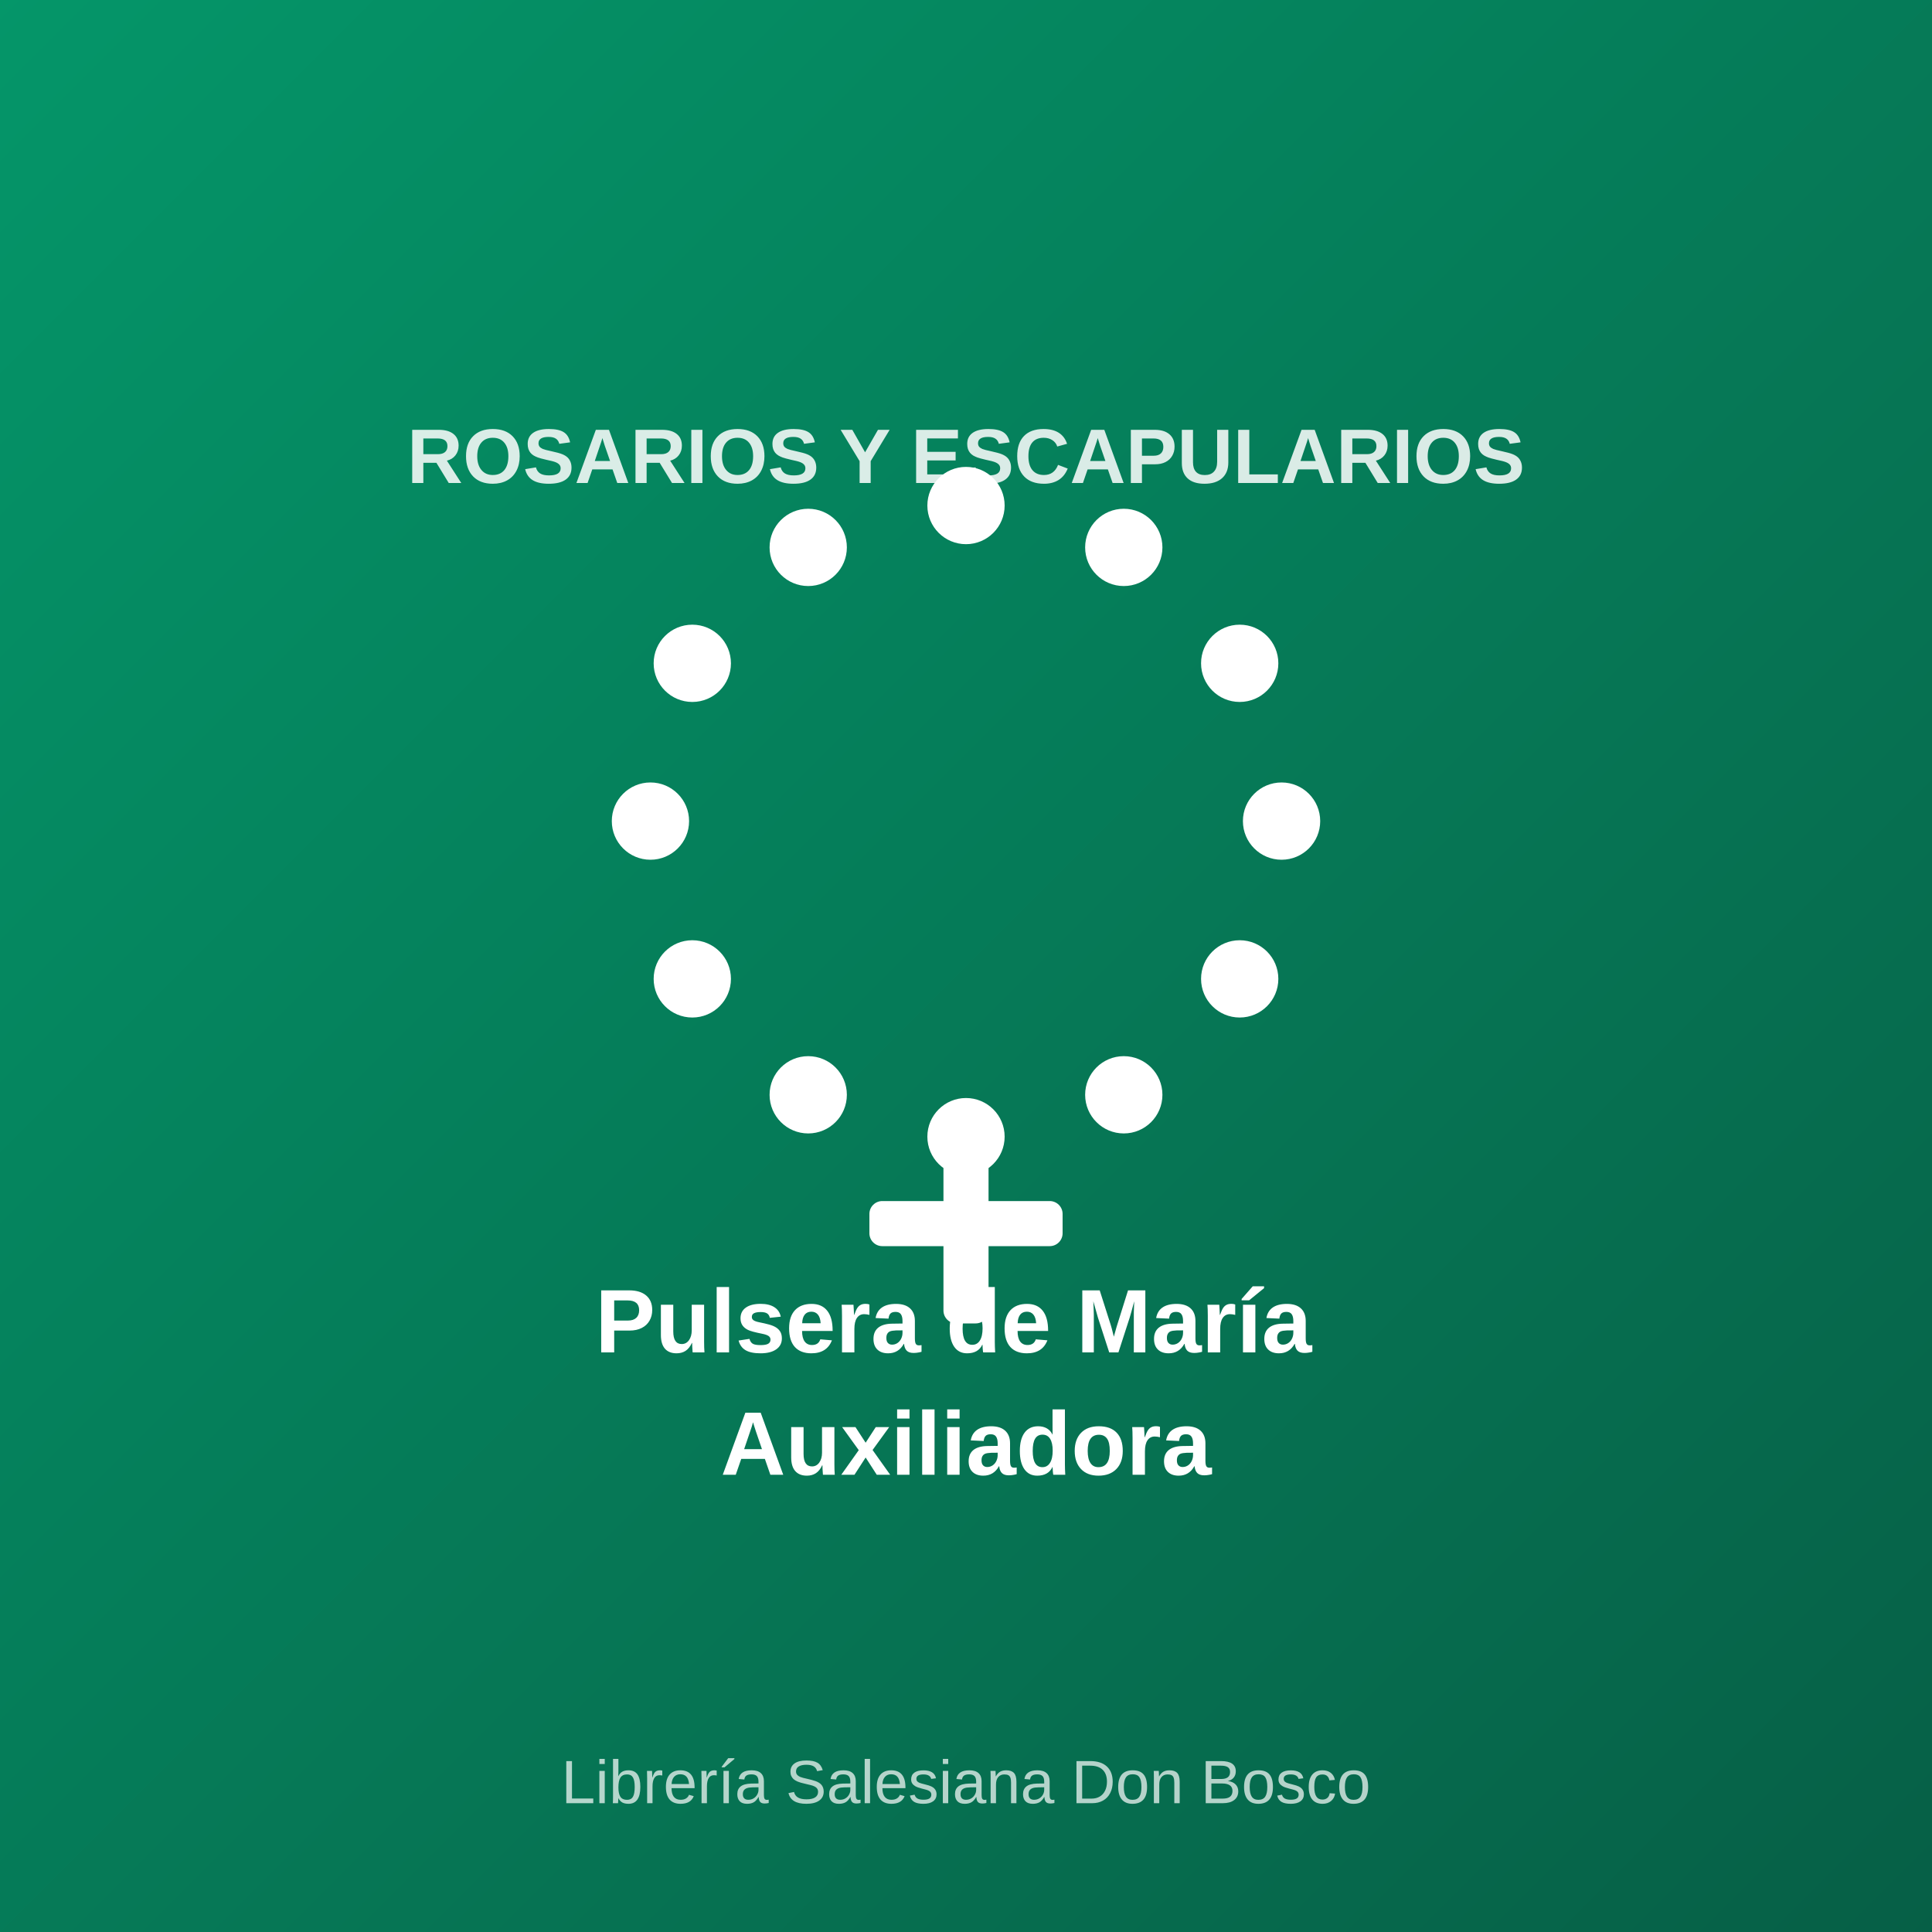
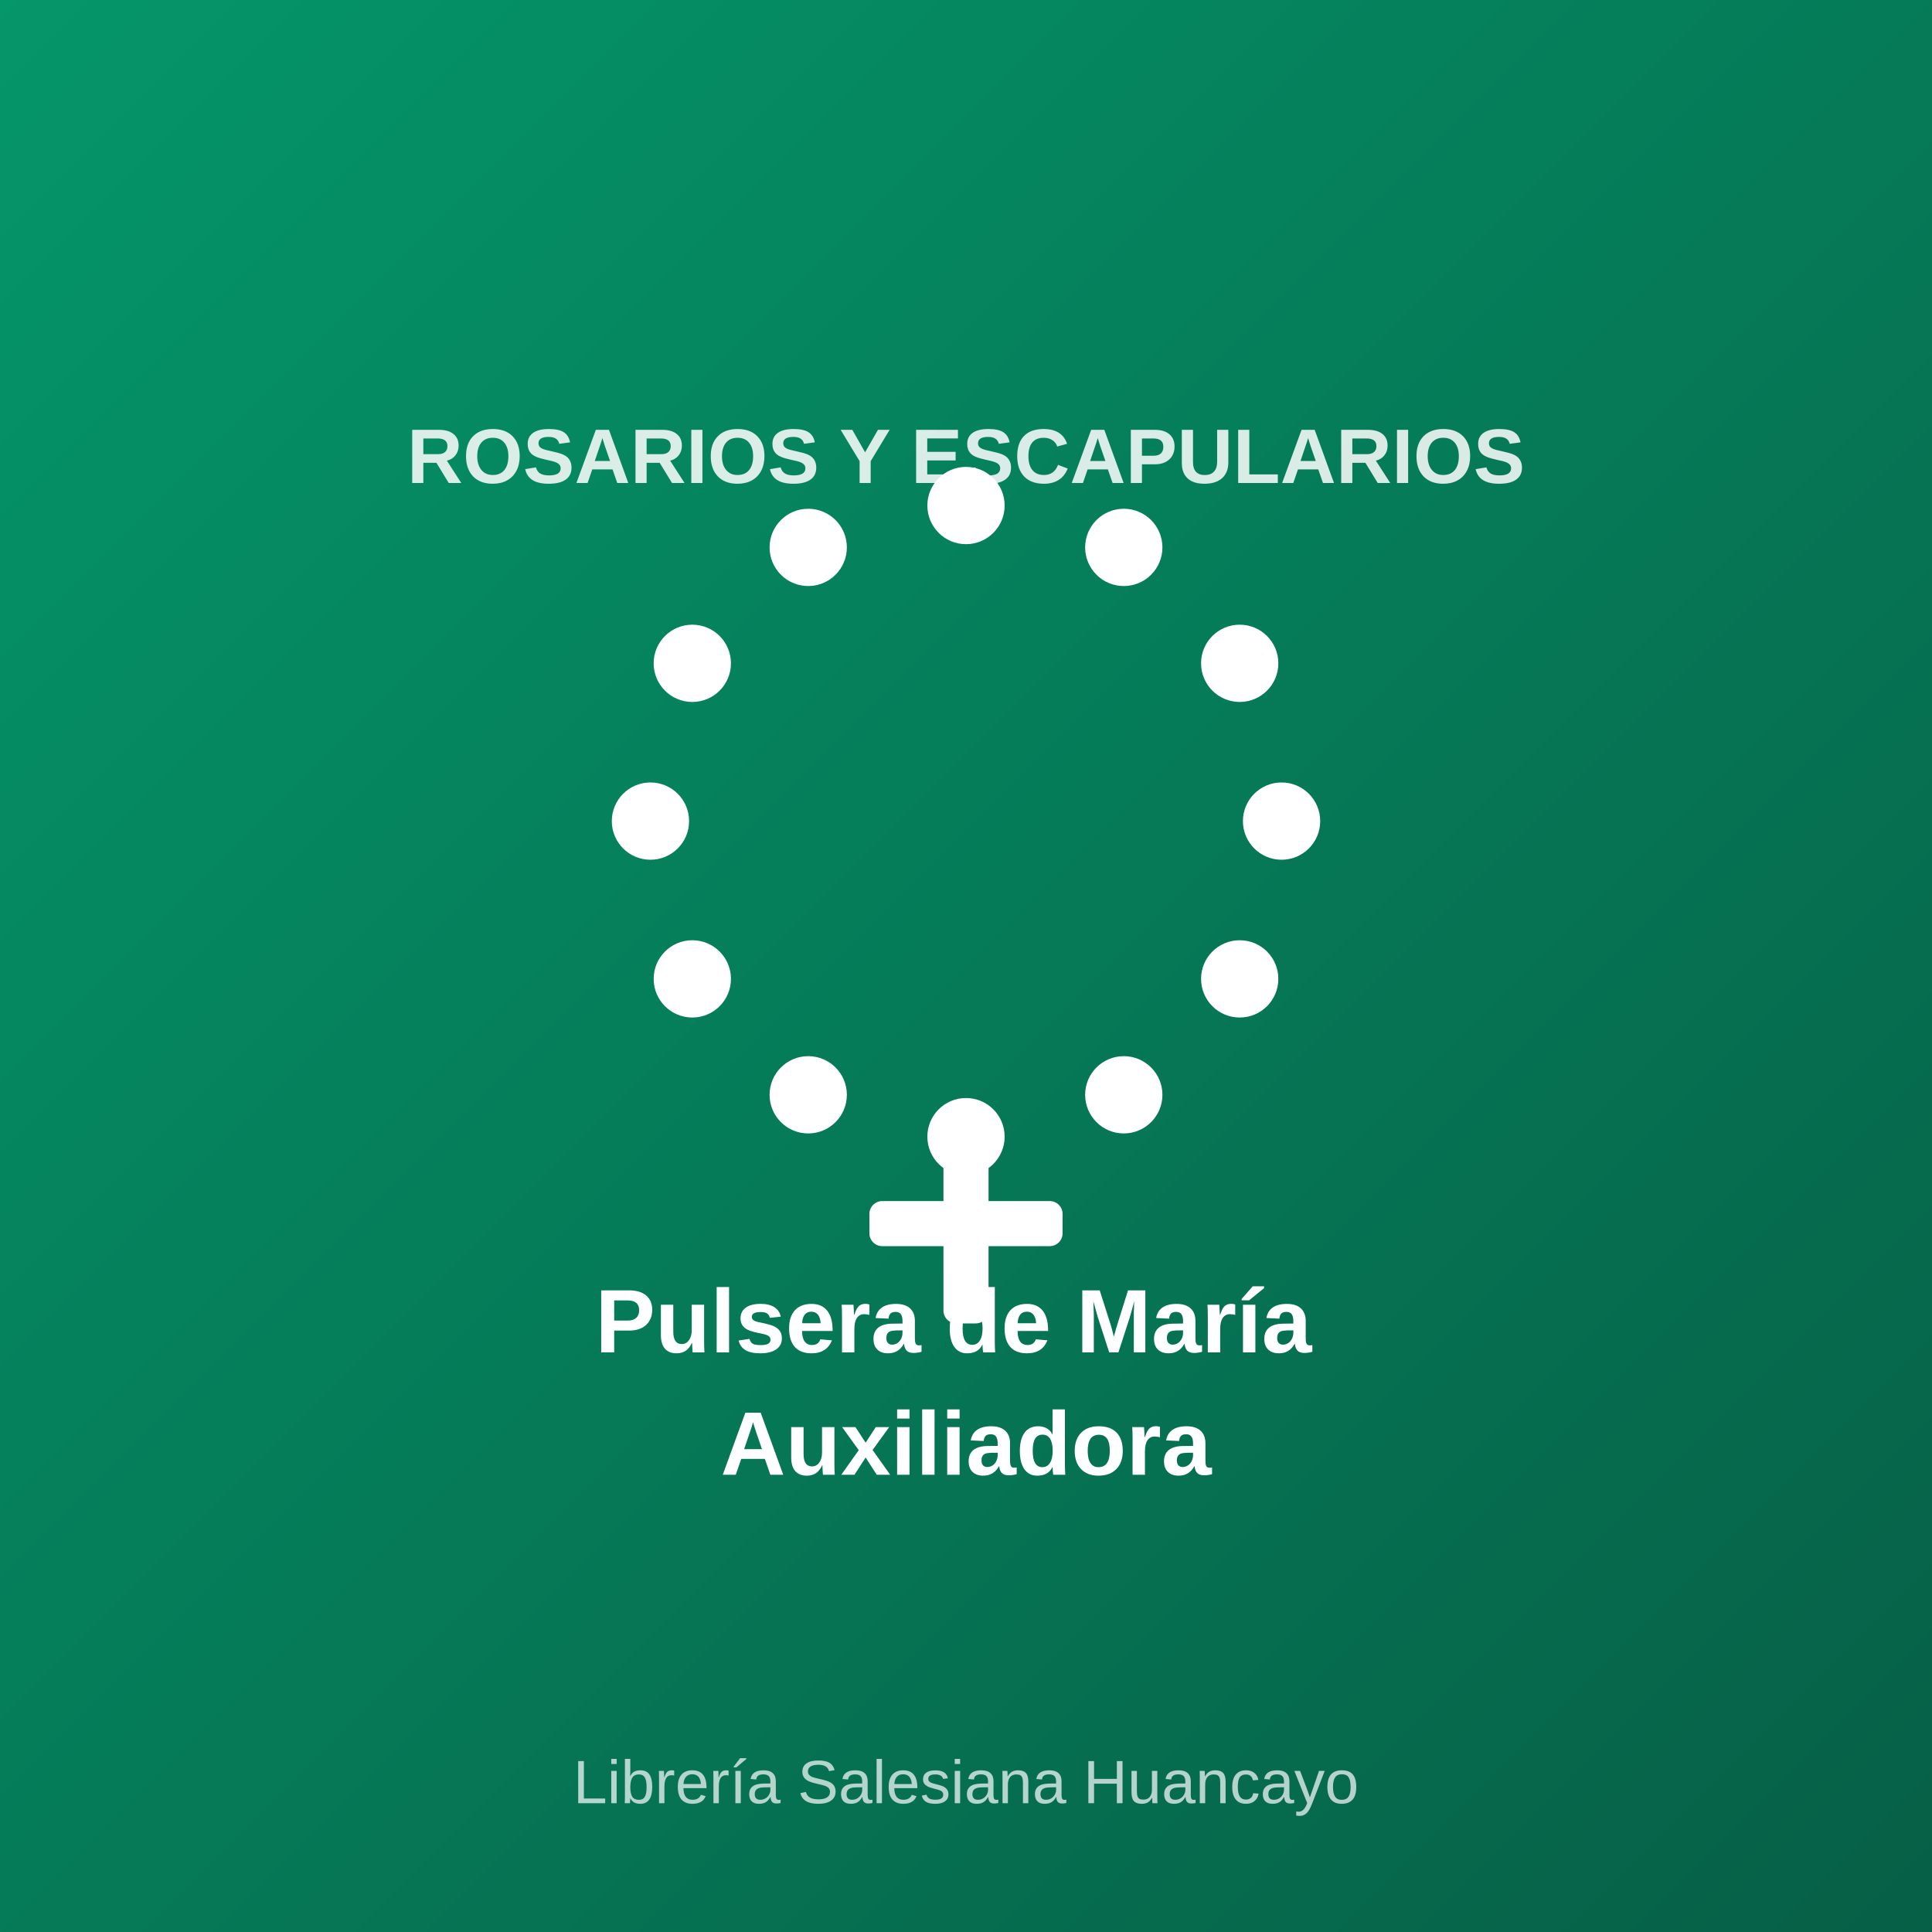
<svg xmlns="http://www.w3.org/2000/svg" width="600" height="600" viewBox="0 0 600 600">
  <defs>
    <linearGradient id="g" x1="0" y1="0" x2="1" y2="1">
      <stop offset="0" stop-color="#059669" />
      <stop offset="1" stop-color="#065F46" />
    </linearGradient>
  </defs>
  <rect width="600" height="600" fill="url(#g)" />
  <text x="300" y="150" text-anchor="middle" font-family="Segoe UI, Arial, sans-serif" font-size="24" font-weight="700" fill="#ffffff" opacity="0.85">ROSARIOS Y ESCAPULARIOS</text>
  <g transform="translate(300,255)" fill="#ffffff">
    <circle cx="0" cy="-98" r="12" />
    <circle cx="49" cy="-85" r="12" />
    <circle cx="85" cy="-49" r="12" />
    <circle cx="98" cy="0" r="12" />
    <circle cx="85" cy="49" r="12" />
    <circle cx="49" cy="85" r="12" />
    <circle cx="0" cy="98" r="12" />
    <circle cx="-49" cy="85" r="12" />
    <circle cx="-85" cy="49" r="12" />
    <circle cx="-98" cy="0" r="12" />
    <circle cx="-85" cy="-49" r="12" />
    <circle cx="-49" cy="-85" r="12" />
    <rect x="-7" y="96" width="14" height="60" rx="4" />
    <rect x="-30" y="118" width="60" height="14" rx="4" />
  </g>
  <text x="300" y="420" text-anchor="middle" font-family="Segoe UI, Arial, sans-serif" font-size="28" font-weight="600" fill="#ffffff">
    <tspan x="300" dy="0">Pulsera de María</tspan>
    <tspan x="300" dy="38">Auxiliadora</tspan>
  </text>
-   <text x="300" y="560" text-anchor="middle" font-family="Segoe UI, Arial, sans-serif" font-size="19" fill="#ffffff" opacity="0.7">Librería Salesiana Don Bosco</text>
+   <text x="300" y="560" text-anchor="middle" font-family="Segoe UI, Arial, sans-serif" font-size="19" fill="#ffffff" opacity="0.7">Librería Salesiana Huancayo</text>
</svg>
